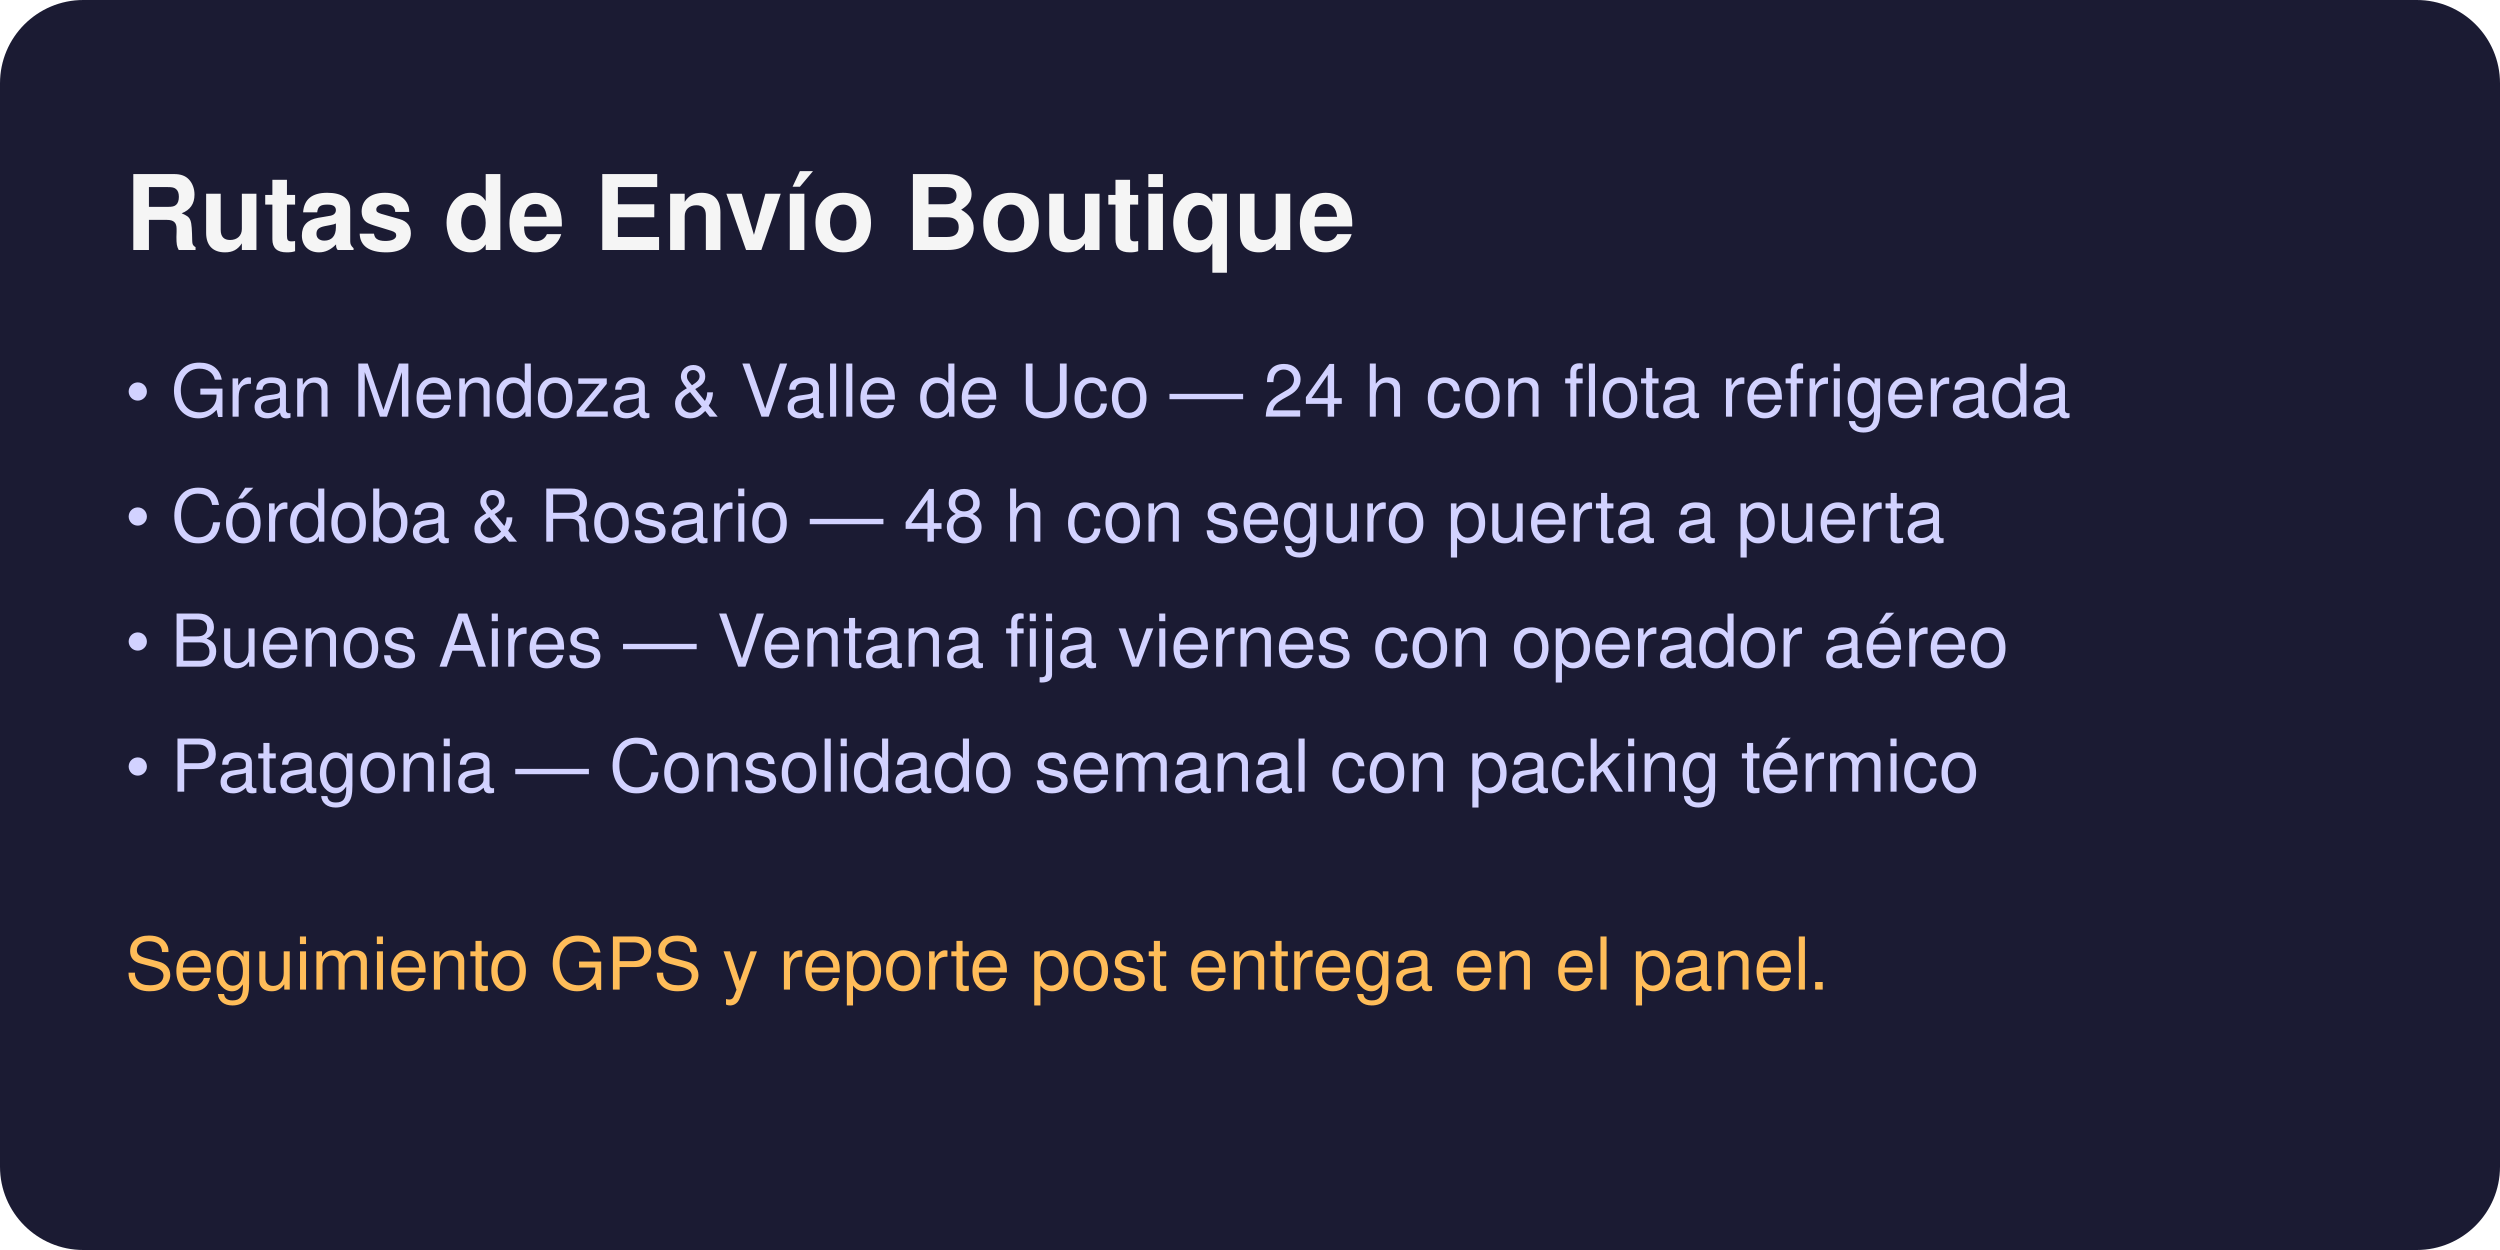
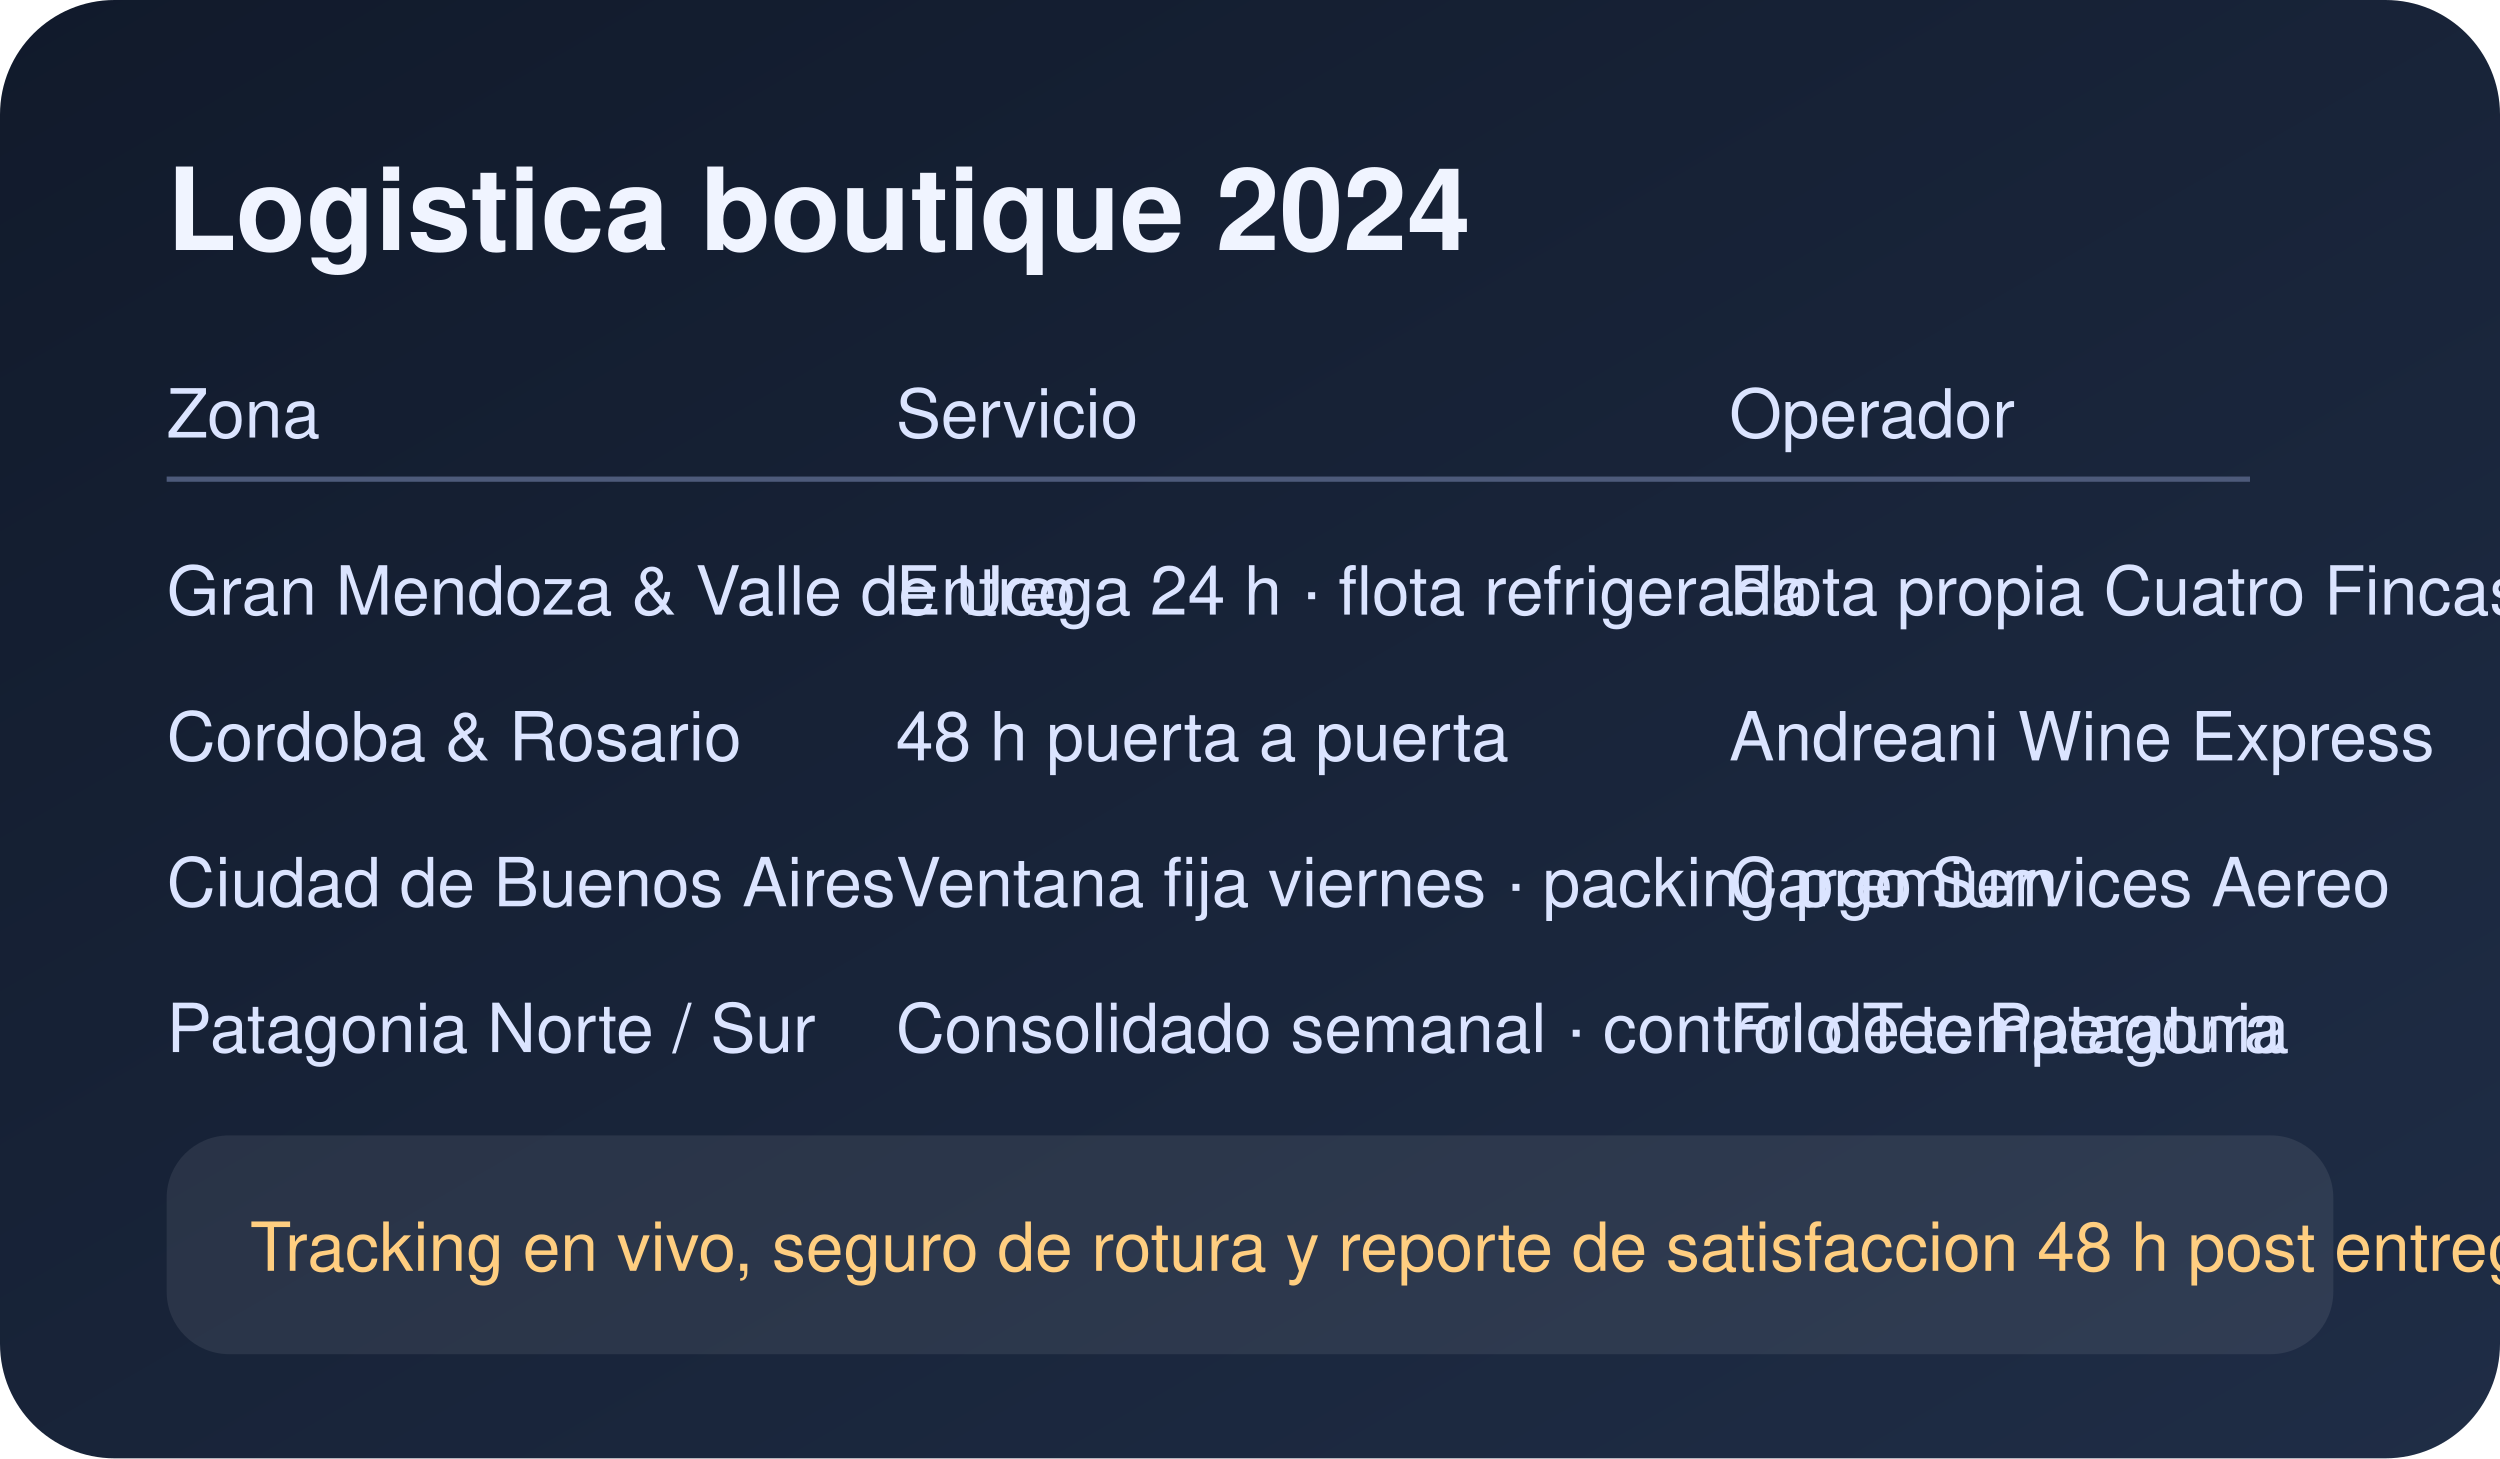
- <svg xmlns="http://www.w3.org/2000/svg" width="480" height="240" viewBox="0 0 480 240">
-   <rect width="480" height="240" fill="#1b1b33" rx="16" />
-   <text x="24" y="48" fill="#f5f5f5" font-family="Helvetica, Arial, sans-serif" font-size="20" font-weight="bold">
-     Rutas de Envío Boutique
-   </text>
-   <text x="24" y="80" fill="#d2d2ff" font-family="Helvetica, Arial, sans-serif" font-size="14">
-     • Gran Mendoza &amp; Valle de Uco — 24 h con flota refrigerada
-   </text>
-   <text x="24" y="104" fill="#d2d2ff" font-family="Helvetica, Arial, sans-serif" font-size="14">
-     • Córdoba &amp; Rosario — 48 h con seguro puerta a puerta
-   </text>
-   <text x="24" y="128" fill="#d2d2ff" font-family="Helvetica, Arial, sans-serif" font-size="14">
-     • Buenos Aires — Ventana fija viernes con operador aéreo
-   </text>
-   <text x="24" y="152" fill="#d2d2ff" font-family="Helvetica, Arial, sans-serif" font-size="14">
-     • Patagonia — Consolidado semanal con packing térmico
-   </text>
-   <text x="24" y="190" fill="#ffbd59" font-family="Helvetica, Arial, sans-serif" font-size="14">
-     Seguimiento GPS y reporte post entrega en el panel.
-   </text>
+ <svg xmlns="http://www.w3.org/2000/svg" viewBox="0 0 480 280" width="480" height="280">
+   <defs>
+     <linearGradient id="bg" x1="0" y1="0" x2="1" y2="1">
+       <stop offset="0%" stop-color="#111a2b" />
+       <stop offset="100%" stop-color="#1f2d46" />
+     </linearGradient>
+   </defs>
+   <rect width="480" height="280" rx="22" fill="url(#bg)" />
+   <text x="32" y="48" fill="#f0f4ff" font-family="Helvetica, Arial, sans-serif" font-size="22" font-weight="bold">Logistica boutique 2024</text>
+   <g font-family="Helvetica, Arial, sans-serif" font-size="13" fill="#dbe4ff">
+     <text x="32" y="84">Zona</text>
+     <text x="172" y="84">Servicio</text>
+     <text x="332" y="84">Operador</text>
+     <line x1="32" y1="92" x2="432" y2="92" stroke="#4d5a7a" stroke-width="1" />
+     <text x="32" y="118">Gran Mendoza &amp; Valle de Uco</text>
+     <text x="172" y="118">Entrega 24 h · flota refrigerada</text>
+     <text x="332" y="118">Flota propia Cuatro Fincas</text>
+     <text x="32" y="146">Cordoba &amp; Rosario</text>
+     <text x="172" y="146">48 h puerta a puerta</text>
+     <text x="332" y="146">Andreani Wine Express</text>
+     <text x="32" y="174">Ciudad de Buenos Aires</text>
+     <text x="172" y="174">Ventana fija viernes · packing premium</text>
+     <text x="332" y="174">Cargo Services Aereo</text>
+     <text x="32" y="202">Patagonia Norte / Sur</text>
+     <text x="172" y="202">Consolidado semanal · control de temperatura</text>
+     <text x="332" y="202">Frio Tec Patagonia</text>
+   </g>
+   <rect x="32" y="218" width="416" height="42" rx="12" fill="rgba(255,255,255,0.08)" />
+   <text x="48" y="244" fill="#ffce80" font-family="Helvetica, Arial, sans-serif" font-size="13">Tracking en vivo, seguro de rotura y reporte de satisfaccion 48 h post entrega.</text>
</svg>
